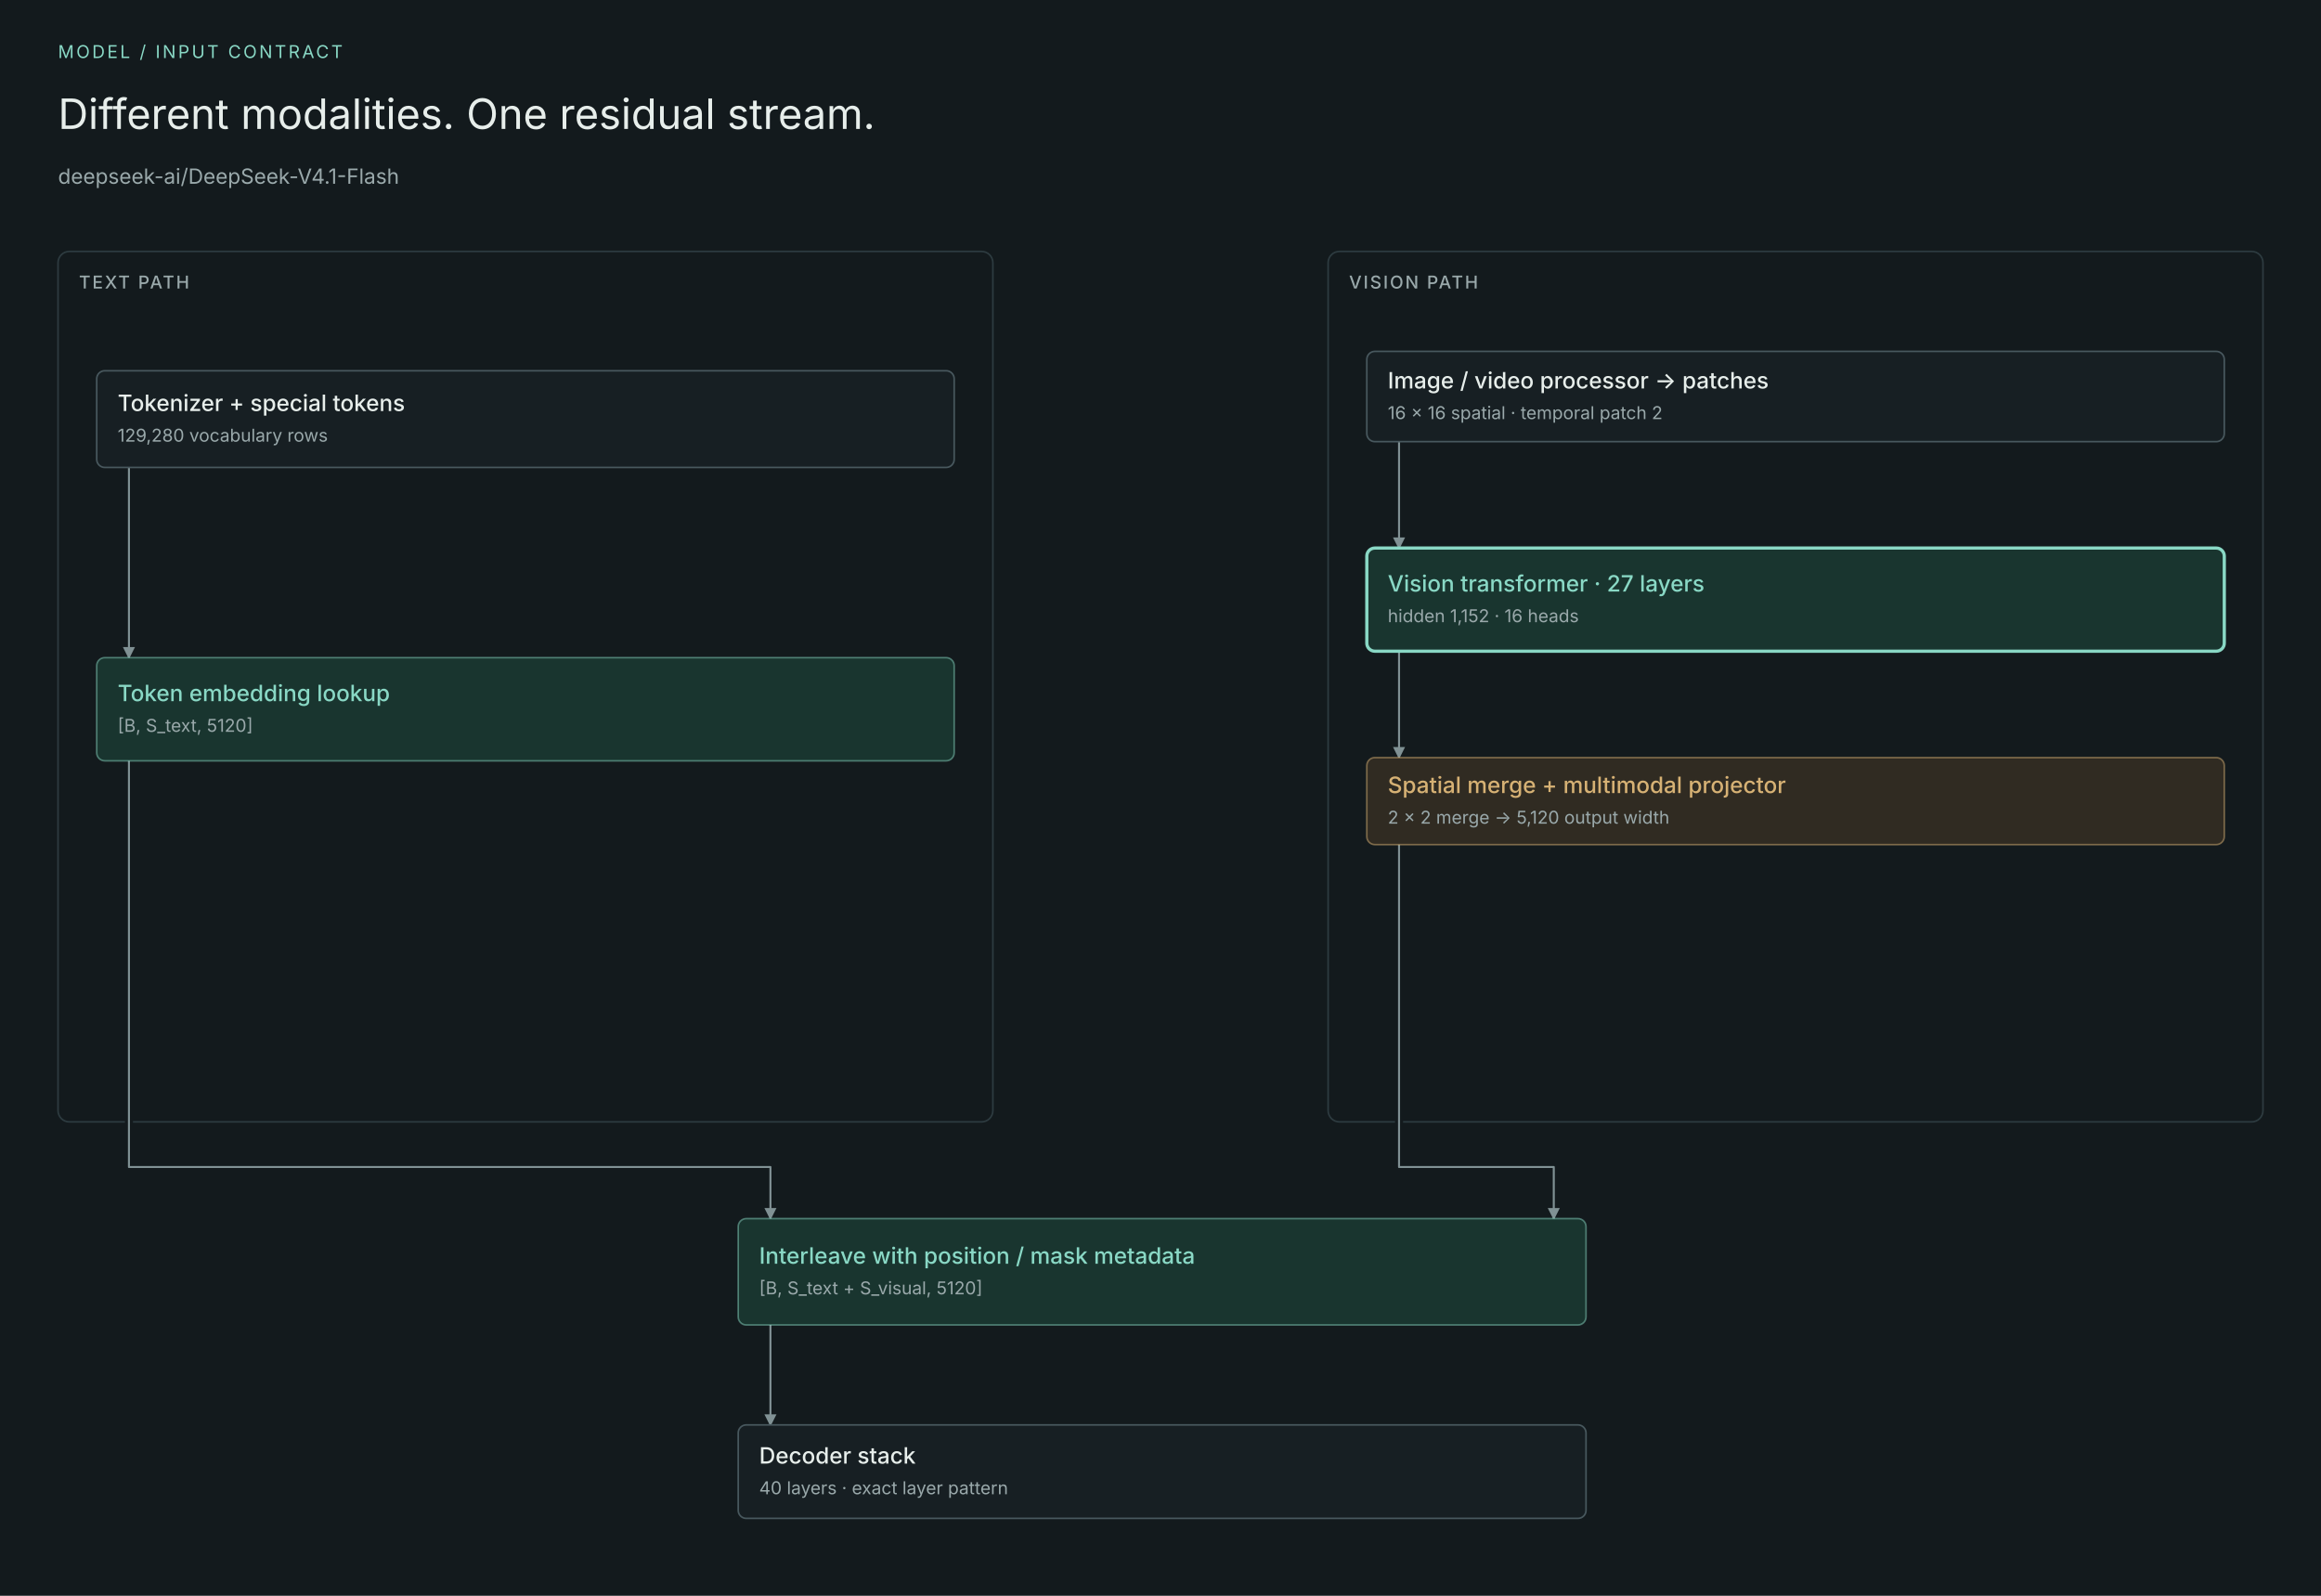
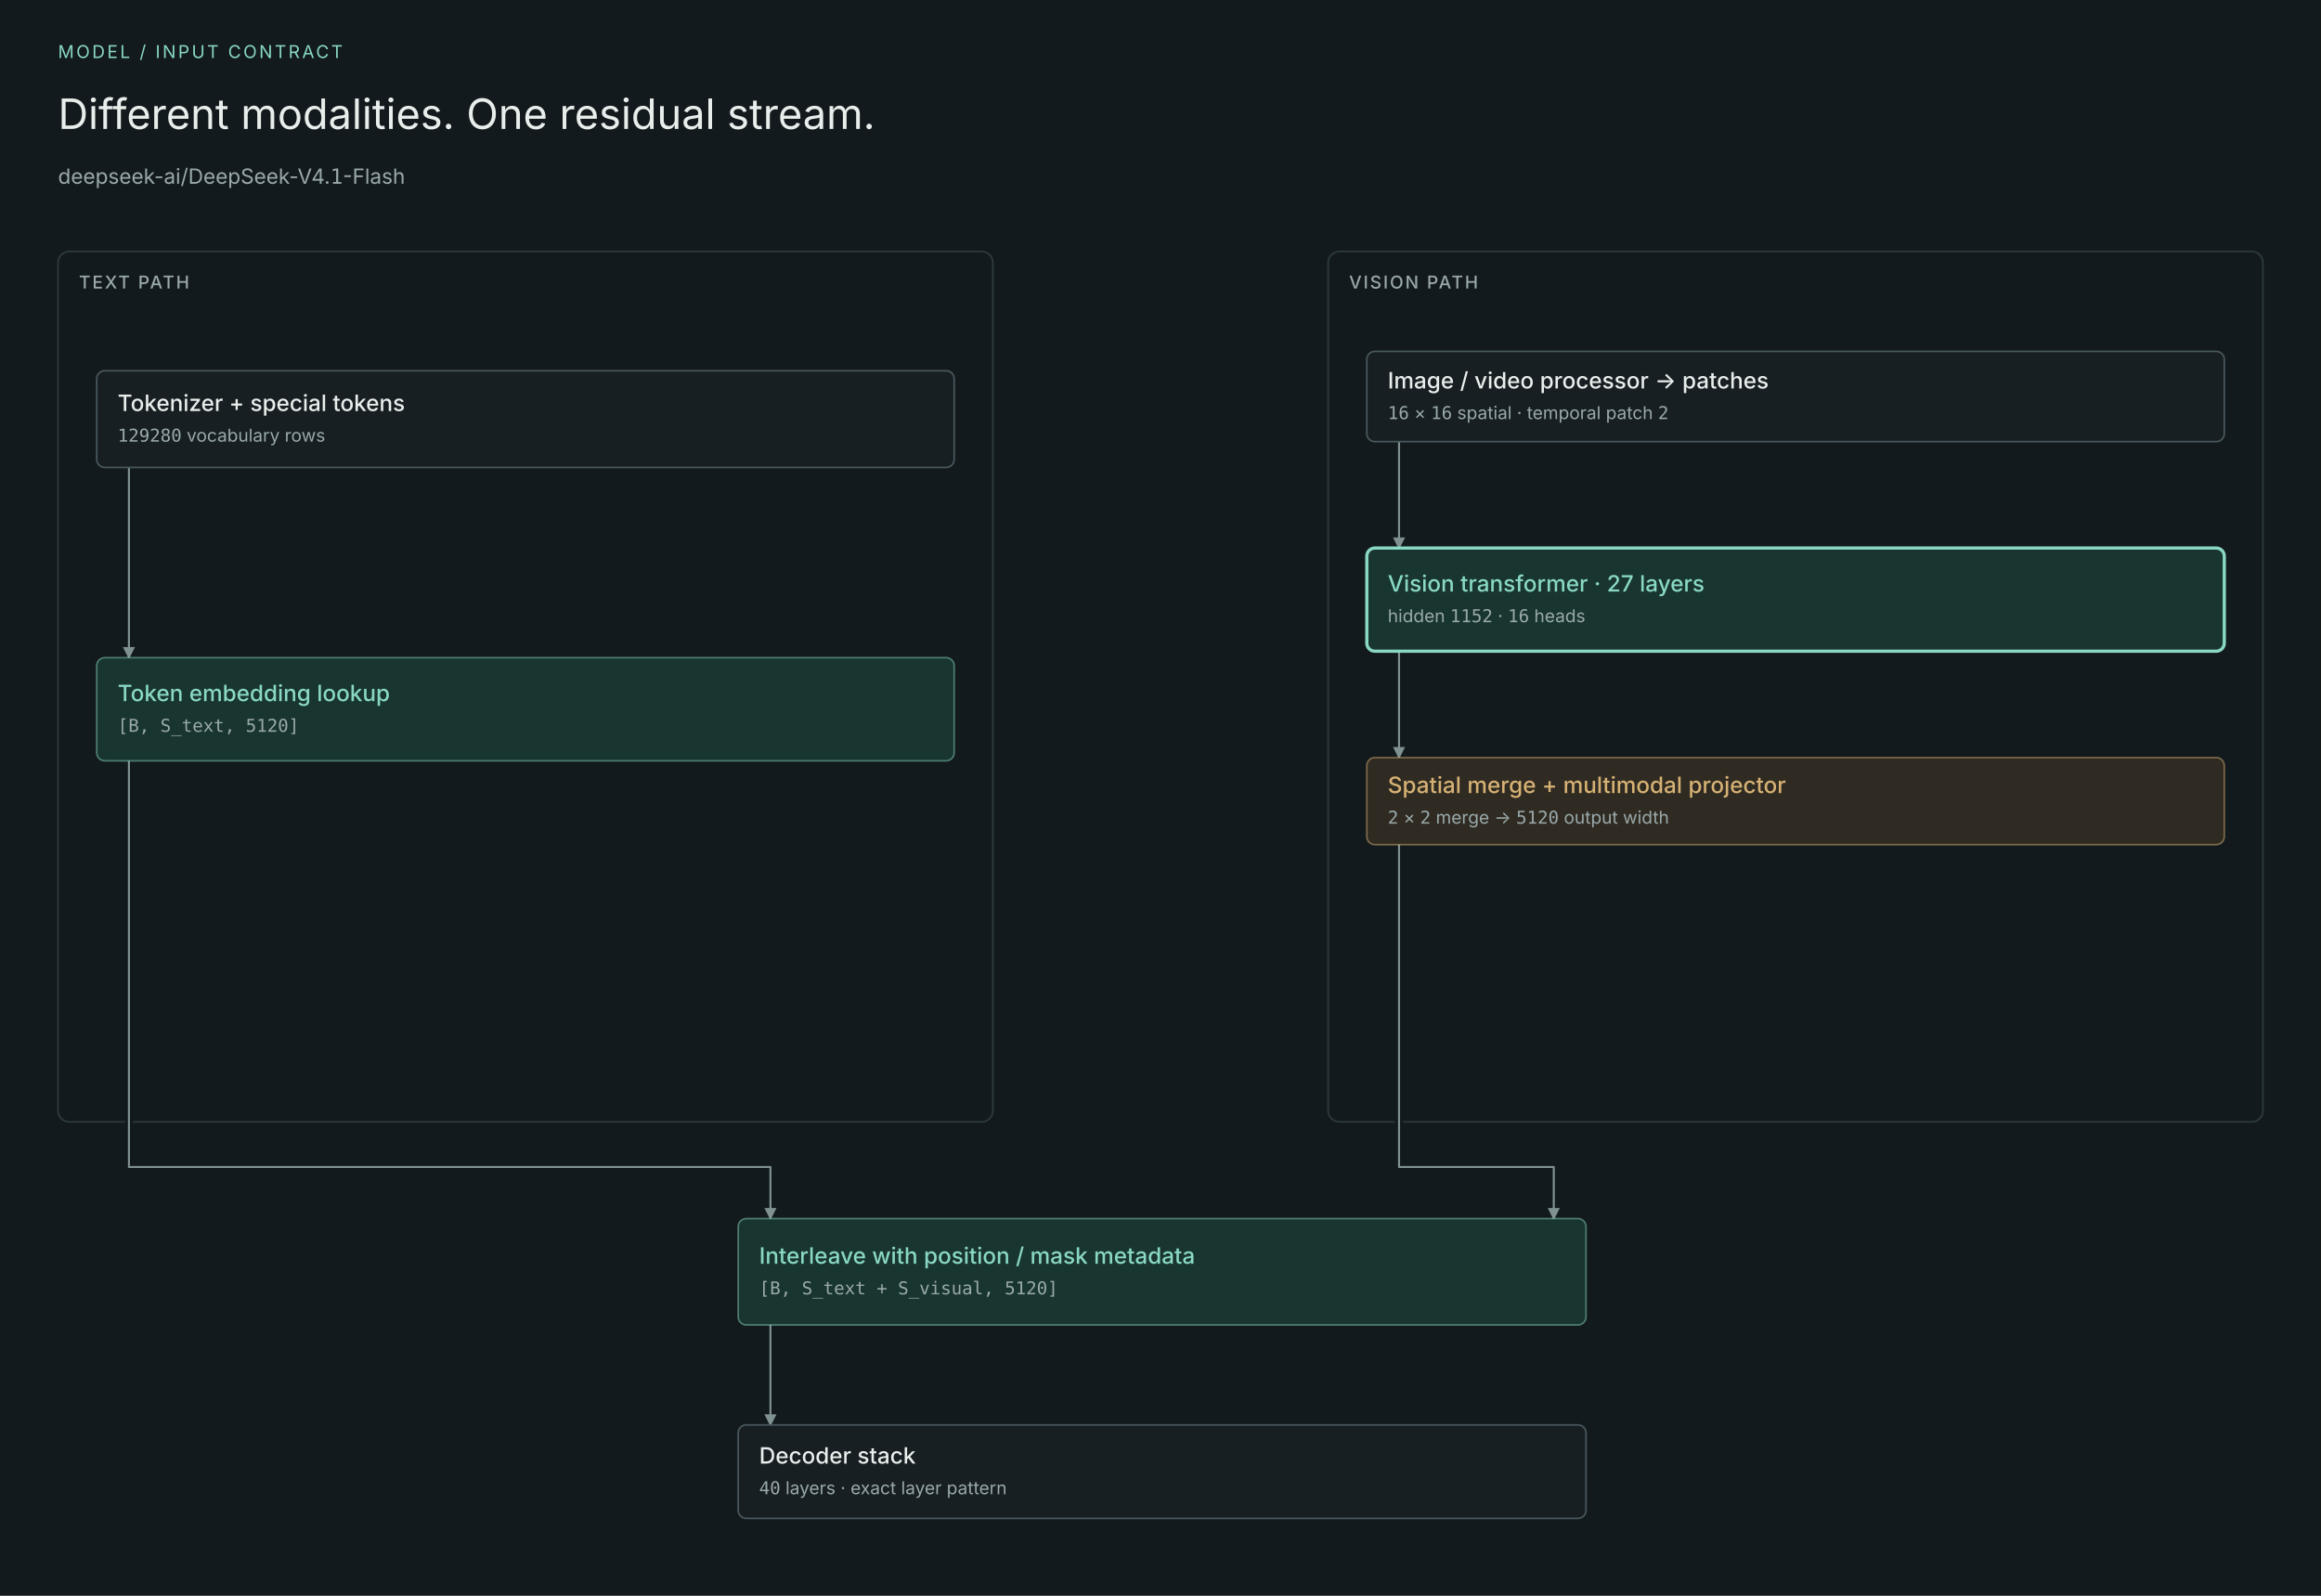
<svg xmlns="http://www.w3.org/2000/svg" class="schematic" id="schematic" viewBox="0 0 1440 990" role="group" aria-label="DeepSeek V4.1 Flash Architecture schematic" style="fill:rgb(0, 0, 0);fill-opacity:1;stroke:none;stroke-width:1px;stroke-opacity:1;stroke-dasharray:none;stroke-linecap:butt;stroke-linejoin:miter;font-family:Inter, -apple-system, &quot;system-ui&quot;, &quot;Segoe UI&quot;, Arial, sans-serif;font-size:14px;font-weight:400;letter-spacing:normal;text-anchor:start;opacity:1" width="1440" height="990">
  <defs style="fill:rgb(0, 0, 0);fill-opacity:1;stroke:none;stroke-width:1px;stroke-opacity:1;stroke-dasharray:none;stroke-linecap:butt;stroke-linejoin:miter;font-family:Inter, -apple-system, &quot;system-ui&quot;, &quot;Segoe UI&quot;, Arial, sans-serif;font-size:14px;font-weight:400;letter-spacing:normal;text-anchor:start;opacity:1">
    <marker id="arrow-flow" viewBox="0 0 8 8" refX="7" refY="4" markerWidth="6" markerHeight="6" orient="auto-start-reverse" style="fill:rgb(0, 0, 0);fill-opacity:1;stroke:none;stroke-width:1px;stroke-opacity:1;stroke-dasharray:none;stroke-linecap:butt;stroke-linejoin:miter;font-family:Inter, -apple-system, &quot;system-ui&quot;, &quot;Segoe UI&quot;, Arial, sans-serif;font-size:14px;font-weight:400;letter-spacing:normal;text-anchor:start;opacity:1">
      <path d="M 0 0 L 8 4 L 0 8 Z" style="fill:rgb(128, 145, 148);fill-opacity:1;stroke:none;stroke-width:1px;stroke-opacity:1;stroke-dasharray:none;stroke-linecap:butt;stroke-linejoin:miter;font-family:Inter, -apple-system, &quot;system-ui&quot;, &quot;Segoe UI&quot;, Arial, sans-serif;font-size:14px;font-weight:400;letter-spacing:normal;text-anchor:start;opacity:1" />
    </marker>
    <marker id="arrow-state" viewBox="0 0 8 8" refX="7" refY="4" markerWidth="6" markerHeight="6" orient="auto-start-reverse" style="fill:rgb(0, 0, 0);fill-opacity:1;stroke:none;stroke-width:1px;stroke-opacity:1;stroke-dasharray:none;stroke-linecap:butt;stroke-linejoin:miter;font-family:Inter, -apple-system, &quot;system-ui&quot;, &quot;Segoe UI&quot;, Arial, sans-serif;font-size:14px;font-weight:400;letter-spacing:normal;text-anchor:start;opacity:1">
      <path d="M 0 0 L 8 4 L 0 8 Z" style="fill:rgb(214, 177, 116);fill-opacity:1;stroke:none;stroke-width:1px;stroke-opacity:1;stroke-dasharray:none;stroke-linecap:butt;stroke-linejoin:miter;font-family:Inter, -apple-system, &quot;system-ui&quot;, &quot;Segoe UI&quot;, Arial, sans-serif;font-size:14px;font-weight:400;letter-spacing:normal;text-anchor:start;opacity:1" />
    </marker>
    <marker id="arrow-residual" viewBox="0 0 8 8" refX="7" refY="4" markerWidth="6" markerHeight="6" orient="auto-start-reverse" style="fill:rgb(0, 0, 0);fill-opacity:1;stroke:none;stroke-width:1px;stroke-opacity:1;stroke-dasharray:none;stroke-linecap:butt;stroke-linejoin:miter;font-family:Inter, -apple-system, &quot;system-ui&quot;, &quot;Segoe UI&quot;, Arial, sans-serif;font-size:14px;font-weight:400;letter-spacing:normal;text-anchor:start;opacity:1">
      <path d="M 0 0 L 8 4 L 0 8 Z" style="fill:rgb(128, 145, 148);fill-opacity:1;stroke:none;stroke-width:1px;stroke-opacity:1;stroke-dasharray:none;stroke-linecap:butt;stroke-linejoin:miter;font-family:Inter, -apple-system, &quot;system-ui&quot;, &quot;Segoe UI&quot;, Arial, sans-serif;font-size:14px;font-weight:400;letter-spacing:normal;text-anchor:start;opacity:1" />
    </marker>
    <marker id="arrow-comm" viewBox="0 0 8 8" refX="7" refY="4" markerWidth="6" markerHeight="6" orient="auto-start-reverse" style="fill:rgb(0, 0, 0);fill-opacity:1;stroke:none;stroke-width:1px;stroke-opacity:1;stroke-dasharray:none;stroke-linecap:butt;stroke-linejoin:miter;font-family:Inter, -apple-system, &quot;system-ui&quot;, &quot;Segoe UI&quot;, Arial, sans-serif;font-size:14px;font-weight:400;letter-spacing:normal;text-anchor:start;opacity:1">
      <path d="M 0 0 L 8 4 L 0 8 Z" style="fill:rgb(183, 167, 228);fill-opacity:1;stroke:none;stroke-width:1px;stroke-opacity:1;stroke-dasharray:none;stroke-linecap:butt;stroke-linejoin:miter;font-family:Inter, -apple-system, &quot;system-ui&quot;, &quot;Segoe UI&quot;, Arial, sans-serif;font-size:14px;font-weight:400;letter-spacing:normal;text-anchor:start;opacity:1" />
    </marker>
    <marker id="arrow-control" viewBox="0 0 8 8" refX="7" refY="4" markerWidth="6" markerHeight="6" orient="auto-start-reverse" style="fill:rgb(0, 0, 0);fill-opacity:1;stroke:none;stroke-width:1px;stroke-opacity:1;stroke-dasharray:none;stroke-linecap:butt;stroke-linejoin:miter;font-family:Inter, -apple-system, &quot;system-ui&quot;, &quot;Segoe UI&quot;, Arial, sans-serif;font-size:14px;font-weight:400;letter-spacing:normal;text-anchor:start;opacity:1">
      <path d="M 0 0 L 8 4 L 0 8 Z" style="fill:rgb(128, 145, 148);fill-opacity:1;stroke:none;stroke-width:1px;stroke-opacity:1;stroke-dasharray:none;stroke-linecap:butt;stroke-linejoin:miter;font-family:Inter, -apple-system, &quot;system-ui&quot;, &quot;Segoe UI&quot;, Arial, sans-serif;font-size:14px;font-weight:400;letter-spacing:normal;text-anchor:start;opacity:1" />
    </marker>
    <marker id="arrow-delay" viewBox="0 0 8 8" refX="7" refY="4" markerWidth="6" markerHeight="6" orient="auto-start-reverse" style="fill:rgb(0, 0, 0);fill-opacity:1;stroke:none;stroke-width:1px;stroke-opacity:1;stroke-dasharray:none;stroke-linecap:butt;stroke-linejoin:miter;font-family:Inter, -apple-system, &quot;system-ui&quot;, &quot;Segoe UI&quot;, Arial, sans-serif;font-size:14px;font-weight:400;letter-spacing:normal;text-anchor:start;opacity:1">
      <path d="M 0 0 L 8 4 L 0 8 Z" style="fill:rgb(214, 177, 116);fill-opacity:1;stroke:none;stroke-width:1px;stroke-opacity:1;stroke-dasharray:none;stroke-linecap:butt;stroke-linejoin:miter;font-family:Inter, -apple-system, &quot;system-ui&quot;, &quot;Segoe UI&quot;, Arial, sans-serif;font-size:14px;font-weight:400;letter-spacing:normal;text-anchor:start;opacity:1" />
    </marker>
    <marker id="arrow-host" viewBox="0 0 8 8" refX="7" refY="4" markerWidth="6" markerHeight="6" orient="auto-start-reverse" style="fill:rgb(0, 0, 0);fill-opacity:1;stroke:none;stroke-width:1px;stroke-opacity:1;stroke-dasharray:none;stroke-linecap:butt;stroke-linejoin:miter;font-family:Inter, -apple-system, &quot;system-ui&quot;, &quot;Segoe UI&quot;, Arial, sans-serif;font-size:14px;font-weight:400;letter-spacing:normal;text-anchor:start;opacity:1">
      <path d="M 0 0 L 8 4 L 0 8 Z" style="fill:rgb(128, 145, 148);fill-opacity:1;stroke:none;stroke-width:1px;stroke-opacity:1;stroke-dasharray:none;stroke-linecap:butt;stroke-linejoin:miter;font-family:Inter, -apple-system, &quot;system-ui&quot;, &quot;Segoe UI&quot;, Arial, sans-serif;font-size:14px;font-weight:400;letter-spacing:normal;text-anchor:start;opacity:1" />
    </marker>
    <marker id="arrow-nvlink" viewBox="0 0 8 8" refX="7" refY="4" markerWidth="6" markerHeight="6" orient="auto-start-reverse" style="fill:rgb(0, 0, 0);fill-opacity:1;stroke:none;stroke-width:1px;stroke-opacity:1;stroke-dasharray:none;stroke-linecap:butt;stroke-linejoin:miter;font-family:Inter, -apple-system, &quot;system-ui&quot;, &quot;Segoe UI&quot;, Arial, sans-serif;font-size:14px;font-weight:400;letter-spacing:normal;text-anchor:start;opacity:1">
      <path d="M 0 0 L 8 4 L 0 8 Z" style="fill:rgb(128, 145, 148);fill-opacity:1;stroke:none;stroke-width:1px;stroke-opacity:1;stroke-dasharray:none;stroke-linecap:butt;stroke-linejoin:miter;font-family:Inter, -apple-system, &quot;system-ui&quot;, &quot;Segoe UI&quot;, Arial, sans-serif;font-size:14px;font-weight:400;letter-spacing:normal;text-anchor:start;opacity:1" />
    </marker>
    <marker id="arrow-inactive" viewBox="0 0 8 8" refX="7" refY="4" markerWidth="6" markerHeight="6" orient="auto-start-reverse" style="fill:rgb(0, 0, 0);fill-opacity:1;stroke:none;stroke-width:1px;stroke-opacity:1;stroke-dasharray:none;stroke-linecap:butt;stroke-linejoin:miter;font-family:Inter, -apple-system, &quot;system-ui&quot;, &quot;Segoe UI&quot;, Arial, sans-serif;font-size:14px;font-weight:400;letter-spacing:normal;text-anchor:start;opacity:1">
      <path d="M 0 0 L 8 4 L 0 8 Z" style="fill:rgb(128, 145, 148);fill-opacity:1;stroke:none;stroke-width:1px;stroke-opacity:1;stroke-dasharray:none;stroke-linecap:butt;stroke-linejoin:miter;font-family:Inter, -apple-system, &quot;system-ui&quot;, &quot;Segoe UI&quot;, Arial, sans-serif;font-size:14px;font-weight:400;letter-spacing:normal;text-anchor:start;opacity:1" />
    </marker>
  </defs>
  <rect class="canvas-bg" width="1440" height="990" style="fill:rgb(19, 26, 29);fill-opacity:1;stroke:none;stroke-width:1px;stroke-opacity:1;stroke-dasharray:none;stroke-linecap:butt;stroke-linejoin:miter;font-family:Inter, -apple-system, &quot;system-ui&quot;, &quot;Segoe UI&quot;, Arial, sans-serif;font-size:14px;font-weight:400;letter-spacing:normal;text-anchor:start;opacity:1" />
  <g class="diagram-group" data-group="text-input-region" style="fill:rgb(0, 0, 0);fill-opacity:1;stroke:none;stroke-width:1px;stroke-opacity:1;stroke-dasharray:none;stroke-linecap:butt;stroke-linejoin:miter;font-family:Inter, -apple-system, &quot;system-ui&quot;, &quot;Segoe UI&quot;, Arial, sans-serif;font-size:14px;font-weight:400;letter-spacing:normal;text-anchor:start;opacity:1">
    <rect class="group-box" x="36" y="156" width="580" height="540" rx="7" style="fill:none;fill-opacity:1;stroke:rgb(45, 59, 64);stroke-width:1px;stroke-opacity:1;stroke-dasharray:none;stroke-linecap:butt;stroke-linejoin:miter;font-family:Inter, -apple-system, &quot;system-ui&quot;, &quot;Segoe UI&quot;, Arial, sans-serif;font-size:14px;font-weight:400;letter-spacing:normal;text-anchor:start;opacity:1" />
    <text class="group-title" x="49" y="179" style="fill:rgb(154, 169, 171);fill-opacity:1;stroke:none;stroke-width:1px;stroke-opacity:1;stroke-dasharray:none;stroke-linecap:butt;stroke-linejoin:miter;font-family:Inter, -apple-system, &quot;system-ui&quot;, &quot;Segoe UI&quot;, Arial, sans-serif;font-size:11px;font-weight:500;letter-spacing:1.1px;text-anchor:start;opacity:1">TEXT PATH</text>
  </g>
  <g class="diagram-group" data-group="vision-input-region" style="fill:rgb(0, 0, 0);fill-opacity:1;stroke:none;stroke-width:1px;stroke-opacity:1;stroke-dasharray:none;stroke-linecap:butt;stroke-linejoin:miter;font-family:Inter, -apple-system, &quot;system-ui&quot;, &quot;Segoe UI&quot;, Arial, sans-serif;font-size:14px;font-weight:400;letter-spacing:normal;text-anchor:start;opacity:1">
    <rect class="group-box" x="824" y="156" width="580" height="540" rx="7" style="fill:none;fill-opacity:1;stroke:rgb(45, 59, 64);stroke-width:1px;stroke-opacity:1;stroke-dasharray:none;stroke-linecap:butt;stroke-linejoin:miter;font-family:Inter, -apple-system, &quot;system-ui&quot;, &quot;Segoe UI&quot;, Arial, sans-serif;font-size:14px;font-weight:400;letter-spacing:normal;text-anchor:start;opacity:1" />
    <text class="group-title" x="837" y="179" style="fill:rgb(154, 169, 171);fill-opacity:1;stroke:none;stroke-width:1px;stroke-opacity:1;stroke-dasharray:none;stroke-linecap:butt;stroke-linejoin:miter;font-family:Inter, -apple-system, &quot;system-ui&quot;, &quot;Segoe UI&quot;, Arial, sans-serif;font-size:11px;font-weight:500;letter-spacing:1.1px;text-anchor:start;opacity:1">VISION PATH</text>
  </g>
  <g class="edge  " data-edge="wire-0" style="fill:rgb(0, 0, 0);fill-opacity:1;stroke:none;stroke-width:1px;stroke-opacity:1;stroke-dasharray:none;stroke-linecap:butt;stroke-linejoin:miter;font-family:Inter, -apple-system, &quot;system-ui&quot;, &quot;Segoe UI&quot;, Arial, sans-serif;font-size:14px;font-weight:400;letter-spacing:normal;text-anchor:start;opacity:1">
    <path class="wire-halo" d="M80 290 L80 408" style="fill:none;fill-opacity:1;stroke:rgb(19, 26, 29);stroke-width:5px;stroke-opacity:1;stroke-dasharray:none;stroke-linecap:butt;stroke-linejoin:round;font-family:Inter, -apple-system, &quot;system-ui&quot;, &quot;Segoe UI&quot;, Arial, sans-serif;font-size:14px;font-weight:400;letter-spacing:normal;text-anchor:start;opacity:1" />
    <path class="wire flow" d="M80 290 L80 408" marker-end="url(#arrow-flow)" style="fill:none;fill-opacity:1;stroke:rgb(128, 145, 148);stroke-width:1.25px;stroke-opacity:1;stroke-dasharray:none;stroke-linecap:round;stroke-linejoin:round;font-family:Inter, -apple-system, &quot;system-ui&quot;, &quot;Segoe UI&quot;, Arial, sans-serif;font-size:14px;font-weight:400;letter-spacing:normal;text-anchor:start;opacity:1" />
  </g>
  <g class="edge  " data-edge="wire-1" style="fill:rgb(0, 0, 0);fill-opacity:1;stroke:none;stroke-width:1px;stroke-opacity:1;stroke-dasharray:none;stroke-linecap:butt;stroke-linejoin:miter;font-family:Inter, -apple-system, &quot;system-ui&quot;, &quot;Segoe UI&quot;, Arial, sans-serif;font-size:14px;font-weight:400;letter-spacing:normal;text-anchor:start;opacity:1">
    <path class="wire-halo" d="M868 274 L868 340" style="fill:none;fill-opacity:1;stroke:rgb(19, 26, 29);stroke-width:5px;stroke-opacity:1;stroke-dasharray:none;stroke-linecap:butt;stroke-linejoin:round;font-family:Inter, -apple-system, &quot;system-ui&quot;, &quot;Segoe UI&quot;, Arial, sans-serif;font-size:14px;font-weight:400;letter-spacing:normal;text-anchor:start;opacity:1" />
    <path class="wire flow" d="M868 274 L868 340" marker-end="url(#arrow-flow)" style="fill:none;fill-opacity:1;stroke:rgb(128, 145, 148);stroke-width:1.25px;stroke-opacity:1;stroke-dasharray:none;stroke-linecap:round;stroke-linejoin:round;font-family:Inter, -apple-system, &quot;system-ui&quot;, &quot;Segoe UI&quot;, Arial, sans-serif;font-size:14px;font-weight:400;letter-spacing:normal;text-anchor:start;opacity:1" />
  </g>
  <g class="edge  " data-edge="wire-2" style="fill:rgb(0, 0, 0);fill-opacity:1;stroke:none;stroke-width:1px;stroke-opacity:1;stroke-dasharray:none;stroke-linecap:butt;stroke-linejoin:miter;font-family:Inter, -apple-system, &quot;system-ui&quot;, &quot;Segoe UI&quot;, Arial, sans-serif;font-size:14px;font-weight:400;letter-spacing:normal;text-anchor:start;opacity:1">
    <path class="wire-halo" d="M868 404 L868 470" style="fill:none;fill-opacity:1;stroke:rgb(19, 26, 29);stroke-width:5px;stroke-opacity:1;stroke-dasharray:none;stroke-linecap:butt;stroke-linejoin:round;font-family:Inter, -apple-system, &quot;system-ui&quot;, &quot;Segoe UI&quot;, Arial, sans-serif;font-size:14px;font-weight:400;letter-spacing:normal;text-anchor:start;opacity:1" />
    <path class="wire flow" d="M868 404 L868 470" marker-end="url(#arrow-flow)" style="fill:none;fill-opacity:1;stroke:rgb(128, 145, 148);stroke-width:1.25px;stroke-opacity:1;stroke-dasharray:none;stroke-linecap:round;stroke-linejoin:round;font-family:Inter, -apple-system, &quot;system-ui&quot;, &quot;Segoe UI&quot;, Arial, sans-serif;font-size:14px;font-weight:400;letter-spacing:normal;text-anchor:start;opacity:1" />
  </g>
  <g class="edge  " data-edge="wire-3" style="fill:rgb(0, 0, 0);fill-opacity:1;stroke:none;stroke-width:1px;stroke-opacity:1;stroke-dasharray:none;stroke-linecap:butt;stroke-linejoin:miter;font-family:Inter, -apple-system, &quot;system-ui&quot;, &quot;Segoe UI&quot;, Arial, sans-serif;font-size:14px;font-weight:400;letter-spacing:normal;text-anchor:start;opacity:1">
    <path class="wire-halo" d="M80 472 L80 724 L478 724 L478 756" style="fill:none;fill-opacity:1;stroke:rgb(19, 26, 29);stroke-width:5px;stroke-opacity:1;stroke-dasharray:none;stroke-linecap:butt;stroke-linejoin:round;font-family:Inter, -apple-system, &quot;system-ui&quot;, &quot;Segoe UI&quot;, Arial, sans-serif;font-size:14px;font-weight:400;letter-spacing:normal;text-anchor:start;opacity:1" />
    <path class="wire flow" d="M80 472 L80 724 L478 724 L478 756" marker-end="url(#arrow-flow)" style="fill:none;fill-opacity:1;stroke:rgb(128, 145, 148);stroke-width:1.25px;stroke-opacity:1;stroke-dasharray:none;stroke-linecap:round;stroke-linejoin:round;font-family:Inter, -apple-system, &quot;system-ui&quot;, &quot;Segoe UI&quot;, Arial, sans-serif;font-size:14px;font-weight:400;letter-spacing:normal;text-anchor:start;opacity:1" />
  </g>
  <g class="edge  " data-edge="wire-4" style="fill:rgb(0, 0, 0);fill-opacity:1;stroke:none;stroke-width:1px;stroke-opacity:1;stroke-dasharray:none;stroke-linecap:butt;stroke-linejoin:miter;font-family:Inter, -apple-system, &quot;system-ui&quot;, &quot;Segoe UI&quot;, Arial, sans-serif;font-size:14px;font-weight:400;letter-spacing:normal;text-anchor:start;opacity:1">
    <path class="wire-halo" d="M868 524 L868 724 L964 724 L964 756" style="fill:none;fill-opacity:1;stroke:rgb(19, 26, 29);stroke-width:5px;stroke-opacity:1;stroke-dasharray:none;stroke-linecap:butt;stroke-linejoin:round;font-family:Inter, -apple-system, &quot;system-ui&quot;, &quot;Segoe UI&quot;, Arial, sans-serif;font-size:14px;font-weight:400;letter-spacing:normal;text-anchor:start;opacity:1" />
    <path class="wire flow" d="M868 524 L868 724 L964 724 L964 756" marker-end="url(#arrow-flow)" style="fill:none;fill-opacity:1;stroke:rgb(128, 145, 148);stroke-width:1.25px;stroke-opacity:1;stroke-dasharray:none;stroke-linecap:round;stroke-linejoin:round;font-family:Inter, -apple-system, &quot;system-ui&quot;, &quot;Segoe UI&quot;, Arial, sans-serif;font-size:14px;font-weight:400;letter-spacing:normal;text-anchor:start;opacity:1" />
  </g>
  <g class="edge  " data-edge="wire-5" style="fill:rgb(0, 0, 0);fill-opacity:1;stroke:none;stroke-width:1px;stroke-opacity:1;stroke-dasharray:none;stroke-linecap:butt;stroke-linejoin:miter;font-family:Inter, -apple-system, &quot;system-ui&quot;, &quot;Segoe UI&quot;, Arial, sans-serif;font-size:14px;font-weight:400;letter-spacing:normal;text-anchor:start;opacity:1">
    <path class="wire-halo" d="M478 822 L478 884" style="fill:none;fill-opacity:1;stroke:rgb(19, 26, 29);stroke-width:5px;stroke-opacity:1;stroke-dasharray:none;stroke-linecap:butt;stroke-linejoin:round;font-family:Inter, -apple-system, &quot;system-ui&quot;, &quot;Segoe UI&quot;, Arial, sans-serif;font-size:14px;font-weight:400;letter-spacing:normal;text-anchor:start;opacity:1" />
    <path class="wire flow" d="M478 822 L478 884" marker-end="url(#arrow-flow)" style="fill:none;fill-opacity:1;stroke:rgb(128, 145, 148);stroke-width:1.25px;stroke-opacity:1;stroke-dasharray:none;stroke-linecap:round;stroke-linejoin:round;font-family:Inter, -apple-system, &quot;system-ui&quot;, &quot;Segoe UI&quot;, Arial, sans-serif;font-size:14px;font-weight:400;letter-spacing:normal;text-anchor:start;opacity:1" />
  </g>
-   <g class="node op neutral    " data-node="tokenizer" role="button" aria-label="Tokenizer + special tokens — 129,280 vocabulary rows" style="fill:rgb(0, 0, 0);fill-opacity:1;stroke:none;stroke-width:1px;stroke-opacity:1;stroke-dasharray:none;stroke-linecap:butt;stroke-linejoin:miter;font-family:Inter, -apple-system, &quot;system-ui&quot;, &quot;Segoe UI&quot;, Arial, sans-serif;font-size:14px;font-weight:400;letter-spacing:normal;text-anchor:start;opacity:1">
+   <g class="node op neutral    " data-node="tokenizer" role="button" aria-label="Tokenizer + special tokens — 129280 vocabulary rows" style="fill:rgb(0, 0, 0);fill-opacity:1;stroke:none;stroke-width:1px;stroke-opacity:1;stroke-dasharray:none;stroke-linecap:butt;stroke-linejoin:miter;font-family:Inter, -apple-system, &quot;system-ui&quot;, &quot;Segoe UI&quot;, Arial, sans-serif;font-size:14px;font-weight:400;letter-spacing:normal;text-anchor:start;opacity:1">
    <rect class="node-box" x="60" y="230" width="532" height="60" rx="5" style="fill:rgb(23, 31, 35);fill-opacity:1;stroke:rgb(72, 88, 94);stroke-width:1px;stroke-opacity:1;stroke-dasharray:none;stroke-linecap:butt;stroke-linejoin:miter;font-family:Inter, -apple-system, &quot;system-ui&quot;, &quot;Segoe UI&quot;, Arial, sans-serif;font-size:14px;font-weight:400;letter-spacing:normal;text-anchor:start;opacity:1" />
    <text class="node-title" x="73" y="255" style="fill:rgb(231, 238, 235);fill-opacity:1;stroke:none;stroke-width:1px;stroke-opacity:1;stroke-dasharray:none;stroke-linecap:butt;stroke-linejoin:miter;font-family:Inter, -apple-system, &quot;system-ui&quot;, &quot;Segoe UI&quot;, Arial, sans-serif;font-size:14px;font-weight:550;letter-spacing:normal;text-anchor:start;opacity:1">Tokenizer + special tokens</text>
-     <text class="node-sub" x="73" y="274" style="fill:rgb(154, 169, 171);fill-opacity:1;stroke:none;stroke-width:1px;stroke-opacity:1;stroke-dasharray:none;stroke-linecap:butt;stroke-linejoin:miter;font-family:Inter, -apple-system, &quot;system-ui&quot;, &quot;Segoe UI&quot;, Arial, sans-serif;font-size:11px;font-weight:400;letter-spacing:normal;text-anchor:start;opacity:1">129,280 vocabulary rows</text>
+     <text class="node-sub" x="73" y="274" style="fill:rgb(154, 169, 171);fill-opacity:1;stroke:none;stroke-width:1px;stroke-opacity:1;stroke-dasharray:none;stroke-linecap:butt;stroke-linejoin:miter;font-family:Inter, -apple-system, &quot;system-ui&quot;, &quot;Segoe UI&quot;, Arial, sans-serif;font-size:11px;font-weight:400;letter-spacing:normal;text-anchor:start;opacity:1">
+       <tspan class="numeric-token" style="fill:rgb(154, 169, 171);fill-opacity:1;stroke:none;stroke-width:1px;stroke-opacity:1;stroke-dasharray:none;stroke-linecap:butt;stroke-linejoin:miter;font-family:ui-monospace, SFMono-Regular, Consolas, monospace;font-size:11px;font-weight:400;letter-spacing:normal;text-anchor:start;opacity:1">129280</tspan> vocabulary rows</text>
  </g>
  <g class="node op compute    " data-node="text-embeddings" role="button" aria-label="Token embedding lookup — [B, S_text, 5120]" style="fill:rgb(0, 0, 0);fill-opacity:1;stroke:none;stroke-width:1px;stroke-opacity:1;stroke-dasharray:none;stroke-linecap:butt;stroke-linejoin:miter;font-family:Inter, -apple-system, &quot;system-ui&quot;, &quot;Segoe UI&quot;, Arial, sans-serif;font-size:14px;font-weight:400;letter-spacing:normal;text-anchor:start;opacity:1">
    <rect class="node-box" x="60" y="408" width="532" height="64" rx="5" style="fill:rgb(25, 53, 47);fill-opacity:1;stroke:rgb(137, 216, 197);stroke-width:1px;stroke-opacity:0.48;stroke-dasharray:none;stroke-linecap:butt;stroke-linejoin:miter;font-family:Inter, -apple-system, &quot;system-ui&quot;, &quot;Segoe UI&quot;, Arial, sans-serif;font-size:14px;font-weight:400;letter-spacing:normal;text-anchor:start;opacity:1" />
    <text class="node-title" x="73" y="435" style="fill:rgb(137, 216, 197);fill-opacity:1;stroke:none;stroke-width:1px;stroke-opacity:1;stroke-dasharray:none;stroke-linecap:butt;stroke-linejoin:miter;font-family:Inter, -apple-system, &quot;system-ui&quot;, &quot;Segoe UI&quot;, Arial, sans-serif;font-size:14px;font-weight:550;letter-spacing:normal;text-anchor:start;opacity:1">Token embedding lookup</text>
-     <text class="node-sub" x="73" y="454" style="fill:rgb(154, 169, 171);fill-opacity:1;stroke:none;stroke-width:1px;stroke-opacity:1;stroke-dasharray:none;stroke-linecap:butt;stroke-linejoin:miter;font-family:Inter, -apple-system, &quot;system-ui&quot;, &quot;Segoe UI&quot;, Arial, sans-serif;font-size:11px;font-weight:400;letter-spacing:normal;text-anchor:start;opacity:1">[B, S_text, 5120]</text>
+     <text class="node-sub" x="73" y="454" style="fill:rgb(154, 169, 171);fill-opacity:1;stroke:none;stroke-width:1px;stroke-opacity:1;stroke-dasharray:none;stroke-linecap:butt;stroke-linejoin:miter;font-family:Inter, -apple-system, &quot;system-ui&quot;, &quot;Segoe UI&quot;, Arial, sans-serif;font-size:11px;font-weight:400;letter-spacing:normal;text-anchor:start;opacity:1">
+       <tspan class="numeric-token" style="fill:rgb(154, 169, 171);fill-opacity:1;stroke:none;stroke-width:1px;stroke-opacity:1;stroke-dasharray:none;stroke-linecap:butt;stroke-linejoin:miter;font-family:ui-monospace, SFMono-Regular, Consolas, monospace;font-size:11px;font-weight:400;letter-spacing:normal;text-anchor:start;opacity:1">[B, S_text, 5120]</tspan>
+     </text>
  </g>
  <g class="node op neutral    " data-node="patches" role="button" aria-label="Image / video processor → patches — 16 × 16 spatial · temporal patch 2" style="fill:rgb(0, 0, 0);fill-opacity:1;stroke:none;stroke-width:1px;stroke-opacity:1;stroke-dasharray:none;stroke-linecap:butt;stroke-linejoin:miter;font-family:Inter, -apple-system, &quot;system-ui&quot;, &quot;Segoe UI&quot;, Arial, sans-serif;font-size:14px;font-weight:400;letter-spacing:normal;text-anchor:start;opacity:1">
    <rect class="node-box" x="848" y="218" width="532" height="56" rx="5" style="fill:rgb(23, 31, 35);fill-opacity:1;stroke:rgb(72, 88, 94);stroke-width:1px;stroke-opacity:1;stroke-dasharray:none;stroke-linecap:butt;stroke-linejoin:miter;font-family:Inter, -apple-system, &quot;system-ui&quot;, &quot;Segoe UI&quot;, Arial, sans-serif;font-size:14px;font-weight:400;letter-spacing:normal;text-anchor:start;opacity:1" />
    <text class="node-title" x="861" y="241" style="fill:rgb(231, 238, 235);fill-opacity:1;stroke:none;stroke-width:1px;stroke-opacity:1;stroke-dasharray:none;stroke-linecap:butt;stroke-linejoin:miter;font-family:Inter, -apple-system, &quot;system-ui&quot;, &quot;Segoe UI&quot;, Arial, sans-serif;font-size:14px;font-weight:550;letter-spacing:normal;text-anchor:start;opacity:1">Image / video processor → patches</text>
-     <text class="node-sub" x="861" y="260" style="fill:rgb(154, 169, 171);fill-opacity:1;stroke:none;stroke-width:1px;stroke-opacity:1;stroke-dasharray:none;stroke-linecap:butt;stroke-linejoin:miter;font-family:Inter, -apple-system, &quot;system-ui&quot;, &quot;Segoe UI&quot;, Arial, sans-serif;font-size:11px;font-weight:400;letter-spacing:normal;text-anchor:start;opacity:1">16 × 16 spatial · temporal patch 2</text>
+     <text class="node-sub" x="861" y="260" style="fill:rgb(154, 169, 171);fill-opacity:1;stroke:none;stroke-width:1px;stroke-opacity:1;stroke-dasharray:none;stroke-linecap:butt;stroke-linejoin:miter;font-family:Inter, -apple-system, &quot;system-ui&quot;, &quot;Segoe UI&quot;, Arial, sans-serif;font-size:11px;font-weight:400;letter-spacing:normal;text-anchor:start;opacity:1">
+       <tspan class="numeric-token" style="fill:rgb(154, 169, 171);fill-opacity:1;stroke:none;stroke-width:1px;stroke-opacity:1;stroke-dasharray:none;stroke-linecap:butt;stroke-linejoin:miter;font-family:ui-monospace, SFMono-Regular, Consolas, monospace;font-size:11px;font-weight:400;letter-spacing:normal;text-anchor:start;opacity:1">16</tspan> × <tspan class="numeric-token" style="fill:rgb(154, 169, 171);fill-opacity:1;stroke:none;stroke-width:1px;stroke-opacity:1;stroke-dasharray:none;stroke-linecap:butt;stroke-linejoin:miter;font-family:ui-monospace, SFMono-Regular, Consolas, monospace;font-size:11px;font-weight:400;letter-spacing:normal;text-anchor:start;opacity:1">16</tspan> spatial · temporal patch <tspan class="numeric-token" style="fill:rgb(154, 169, 171);fill-opacity:1;stroke:none;stroke-width:1px;stroke-opacity:1;stroke-dasharray:none;stroke-linecap:butt;stroke-linejoin:miter;font-family:ui-monospace, SFMono-Regular, Consolas, monospace;font-size:11px;font-weight:400;letter-spacing:normal;text-anchor:start;opacity:1">2</tspan>
+     </text>
  </g>
-   <g class="node op compute   selected " data-node="vision-tower" role="button" aria-label="Vision transformer · 27 layers — hidden 1,152 · 16 heads" style="fill:rgb(0, 0, 0);fill-opacity:1;stroke:none;stroke-width:1px;stroke-opacity:1;stroke-dasharray:none;stroke-linecap:butt;stroke-linejoin:miter;font-family:Inter, -apple-system, &quot;system-ui&quot;, &quot;Segoe UI&quot;, Arial, sans-serif;font-size:14px;font-weight:400;letter-spacing:normal;text-anchor:start;opacity:1">
+   <g class="node op compute   selected " data-node="vision-tower" role="button" aria-label="Vision transformer · 27 layers — hidden 1152 · 16 heads" style="fill:rgb(0, 0, 0);fill-opacity:1;stroke:none;stroke-width:1px;stroke-opacity:1;stroke-dasharray:none;stroke-linecap:butt;stroke-linejoin:miter;font-family:Inter, -apple-system, &quot;system-ui&quot;, &quot;Segoe UI&quot;, Arial, sans-serif;font-size:14px;font-weight:400;letter-spacing:normal;text-anchor:start;opacity:1">
    <rect class="node-box" x="848" y="340" width="532" height="64" rx="5" style="fill:rgb(25, 53, 47);fill-opacity:1;stroke:rgb(137, 216, 197);stroke-width:2px;stroke-opacity:1;stroke-dasharray:none;stroke-linecap:butt;stroke-linejoin:miter;font-family:Inter, -apple-system, &quot;system-ui&quot;, &quot;Segoe UI&quot;, Arial, sans-serif;font-size:14px;font-weight:400;letter-spacing:normal;text-anchor:start;opacity:1" />
    <text class="node-title" x="861" y="367" style="fill:rgb(137, 216, 197);fill-opacity:1;stroke:none;stroke-width:1px;stroke-opacity:1;stroke-dasharray:none;stroke-linecap:butt;stroke-linejoin:miter;font-family:Inter, -apple-system, &quot;system-ui&quot;, &quot;Segoe UI&quot;, Arial, sans-serif;font-size:14px;font-weight:550;letter-spacing:normal;text-anchor:start;opacity:1">Vision transformer · 27 layers</text>
-     <text class="node-sub" x="861" y="386" style="fill:rgb(154, 169, 171);fill-opacity:1;stroke:none;stroke-width:1px;stroke-opacity:1;stroke-dasharray:none;stroke-linecap:butt;stroke-linejoin:miter;font-family:Inter, -apple-system, &quot;system-ui&quot;, &quot;Segoe UI&quot;, Arial, sans-serif;font-size:11px;font-weight:400;letter-spacing:normal;text-anchor:start;opacity:1">hidden 1,152 · 16 heads</text>
+     <text class="node-sub" x="861" y="386" style="fill:rgb(154, 169, 171);fill-opacity:1;stroke:none;stroke-width:1px;stroke-opacity:1;stroke-dasharray:none;stroke-linecap:butt;stroke-linejoin:miter;font-family:Inter, -apple-system, &quot;system-ui&quot;, &quot;Segoe UI&quot;, Arial, sans-serif;font-size:11px;font-weight:400;letter-spacing:normal;text-anchor:start;opacity:1">hidden <tspan class="numeric-token" style="fill:rgb(154, 169, 171);fill-opacity:1;stroke:none;stroke-width:1px;stroke-opacity:1;stroke-dasharray:none;stroke-linecap:butt;stroke-linejoin:miter;font-family:ui-monospace, SFMono-Regular, Consolas, monospace;font-size:11px;font-weight:400;letter-spacing:normal;text-anchor:start;opacity:1">1152</tspan> · <tspan class="numeric-token" style="fill:rgb(154, 169, 171);fill-opacity:1;stroke:none;stroke-width:1px;stroke-opacity:1;stroke-dasharray:none;stroke-linecap:butt;stroke-linejoin:miter;font-family:ui-monospace, SFMono-Regular, Consolas, monospace;font-size:11px;font-weight:400;letter-spacing:normal;text-anchor:start;opacity:1">16</tspan> heads</text>
  </g>
-   <g class="node op state    " data-node="vision-merge" role="button" aria-label="Spatial merge + multimodal projector — 2 × 2 merge → 5,120 output width" style="fill:rgb(0, 0, 0);fill-opacity:1;stroke:none;stroke-width:1px;stroke-opacity:1;stroke-dasharray:none;stroke-linecap:butt;stroke-linejoin:miter;font-family:Inter, -apple-system, &quot;system-ui&quot;, &quot;Segoe UI&quot;, Arial, sans-serif;font-size:14px;font-weight:400;letter-spacing:normal;text-anchor:start;opacity:1">
+   <g class="node op state    " data-node="vision-merge" role="button" aria-label="Spatial merge + multimodal projector — 2 × 2 merge → 5120 output width" style="fill:rgb(0, 0, 0);fill-opacity:1;stroke:none;stroke-width:1px;stroke-opacity:1;stroke-dasharray:none;stroke-linecap:butt;stroke-linejoin:miter;font-family:Inter, -apple-system, &quot;system-ui&quot;, &quot;Segoe UI&quot;, Arial, sans-serif;font-size:14px;font-weight:400;letter-spacing:normal;text-anchor:start;opacity:1">
    <rect class="node-box" x="848" y="470" width="532" height="54" rx="5" style="fill:rgb(48, 43, 34);fill-opacity:1;stroke:rgb(214, 177, 116);stroke-width:1px;stroke-opacity:0.5;stroke-dasharray:none;stroke-linecap:butt;stroke-linejoin:miter;font-family:Inter, -apple-system, &quot;system-ui&quot;, &quot;Segoe UI&quot;, Arial, sans-serif;font-size:14px;font-weight:400;letter-spacing:normal;text-anchor:start;opacity:1" />
    <text class="node-title" x="861" y="492" style="fill:rgb(214, 177, 116);fill-opacity:1;stroke:none;stroke-width:1px;stroke-opacity:1;stroke-dasharray:none;stroke-linecap:butt;stroke-linejoin:miter;font-family:Inter, -apple-system, &quot;system-ui&quot;, &quot;Segoe UI&quot;, Arial, sans-serif;font-size:14px;font-weight:550;letter-spacing:normal;text-anchor:start;opacity:1">Spatial merge + multimodal projector</text>
-     <text class="node-sub" x="861" y="511" style="fill:rgb(154, 169, 171);fill-opacity:1;stroke:none;stroke-width:1px;stroke-opacity:1;stroke-dasharray:none;stroke-linecap:butt;stroke-linejoin:miter;font-family:Inter, -apple-system, &quot;system-ui&quot;, &quot;Segoe UI&quot;, Arial, sans-serif;font-size:11px;font-weight:400;letter-spacing:normal;text-anchor:start;opacity:1">2 × 2 merge → 5,120 output width</text>
+     <text class="node-sub" x="861" y="511" style="fill:rgb(154, 169, 171);fill-opacity:1;stroke:none;stroke-width:1px;stroke-opacity:1;stroke-dasharray:none;stroke-linecap:butt;stroke-linejoin:miter;font-family:Inter, -apple-system, &quot;system-ui&quot;, &quot;Segoe UI&quot;, Arial, sans-serif;font-size:11px;font-weight:400;letter-spacing:normal;text-anchor:start;opacity:1">
+       <tspan class="numeric-token" style="fill:rgb(154, 169, 171);fill-opacity:1;stroke:none;stroke-width:1px;stroke-opacity:1;stroke-dasharray:none;stroke-linecap:butt;stroke-linejoin:miter;font-family:ui-monospace, SFMono-Regular, Consolas, monospace;font-size:11px;font-weight:400;letter-spacing:normal;text-anchor:start;opacity:1">2</tspan> × <tspan class="numeric-token" style="fill:rgb(154, 169, 171);fill-opacity:1;stroke:none;stroke-width:1px;stroke-opacity:1;stroke-dasharray:none;stroke-linecap:butt;stroke-linejoin:miter;font-family:ui-monospace, SFMono-Regular, Consolas, monospace;font-size:11px;font-weight:400;letter-spacing:normal;text-anchor:start;opacity:1">2</tspan> merge → <tspan class="numeric-token" style="fill:rgb(154, 169, 171);fill-opacity:1;stroke:none;stroke-width:1px;stroke-opacity:1;stroke-dasharray:none;stroke-linecap:butt;stroke-linejoin:miter;font-family:ui-monospace, SFMono-Regular, Consolas, monospace;font-size:11px;font-weight:400;letter-spacing:normal;text-anchor:start;opacity:1">5120</tspan> output width</text>
  </g>
  <g class="node op compute    " data-node="interleave" role="button" aria-label="Interleave with position / mask metadata — [B, S_text + S_visual, 5120]" style="fill:rgb(0, 0, 0);fill-opacity:1;stroke:none;stroke-width:1px;stroke-opacity:1;stroke-dasharray:none;stroke-linecap:butt;stroke-linejoin:miter;font-family:Inter, -apple-system, &quot;system-ui&quot;, &quot;Segoe UI&quot;, Arial, sans-serif;font-size:14px;font-weight:400;letter-spacing:normal;text-anchor:start;opacity:1">
    <rect class="node-box" x="458" y="756" width="526" height="66" rx="5" style="fill:rgb(25, 53, 47);fill-opacity:1;stroke:rgb(137, 216, 197);stroke-width:1px;stroke-opacity:0.48;stroke-dasharray:none;stroke-linecap:butt;stroke-linejoin:miter;font-family:Inter, -apple-system, &quot;system-ui&quot;, &quot;Segoe UI&quot;, Arial, sans-serif;font-size:14px;font-weight:400;letter-spacing:normal;text-anchor:start;opacity:1" />
    <text class="node-title" x="471" y="784" style="fill:rgb(137, 216, 197);fill-opacity:1;stroke:none;stroke-width:1px;stroke-opacity:1;stroke-dasharray:none;stroke-linecap:butt;stroke-linejoin:miter;font-family:Inter, -apple-system, &quot;system-ui&quot;, &quot;Segoe UI&quot;, Arial, sans-serif;font-size:14px;font-weight:550;letter-spacing:normal;text-anchor:start;opacity:1">Interleave with position / mask metadata</text>
-     <text class="node-sub" x="471" y="803" style="fill:rgb(154, 169, 171);fill-opacity:1;stroke:none;stroke-width:1px;stroke-opacity:1;stroke-dasharray:none;stroke-linecap:butt;stroke-linejoin:miter;font-family:Inter, -apple-system, &quot;system-ui&quot;, &quot;Segoe UI&quot;, Arial, sans-serif;font-size:11px;font-weight:400;letter-spacing:normal;text-anchor:start;opacity:1">[B, S_text + S_visual, 5120]</text>
+     <text class="node-sub" x="471" y="803" style="fill:rgb(154, 169, 171);fill-opacity:1;stroke:none;stroke-width:1px;stroke-opacity:1;stroke-dasharray:none;stroke-linecap:butt;stroke-linejoin:miter;font-family:Inter, -apple-system, &quot;system-ui&quot;, &quot;Segoe UI&quot;, Arial, sans-serif;font-size:11px;font-weight:400;letter-spacing:normal;text-anchor:start;opacity:1">
+       <tspan class="numeric-token" style="fill:rgb(154, 169, 171);fill-opacity:1;stroke:none;stroke-width:1px;stroke-opacity:1;stroke-dasharray:none;stroke-linecap:butt;stroke-linejoin:miter;font-family:ui-monospace, SFMono-Regular, Consolas, monospace;font-size:11px;font-weight:400;letter-spacing:normal;text-anchor:start;opacity:1">[B, S_text + S_visual, 5120]</tspan>
+     </text>
  </g>
  <g class="node op neutral    " data-node="decoder-entry" role="button" aria-label="Decoder stack — 40 layers · exact layer pattern" style="fill:rgb(0, 0, 0);fill-opacity:1;stroke:none;stroke-width:1px;stroke-opacity:1;stroke-dasharray:none;stroke-linecap:butt;stroke-linejoin:miter;font-family:Inter, -apple-system, &quot;system-ui&quot;, &quot;Segoe UI&quot;, Arial, sans-serif;font-size:14px;font-weight:400;letter-spacing:normal;text-anchor:start;opacity:1">
    <rect class="node-box" x="458" y="884" width="526" height="58" rx="5" style="fill:rgb(23, 31, 35);fill-opacity:1;stroke:rgb(72, 88, 94);stroke-width:1px;stroke-opacity:1;stroke-dasharray:none;stroke-linecap:butt;stroke-linejoin:miter;font-family:Inter, -apple-system, &quot;system-ui&quot;, &quot;Segoe UI&quot;, Arial, sans-serif;font-size:14px;font-weight:400;letter-spacing:normal;text-anchor:start;opacity:1" />
    <text class="node-title" x="471" y="908" style="fill:rgb(231, 238, 235);fill-opacity:1;stroke:none;stroke-width:1px;stroke-opacity:1;stroke-dasharray:none;stroke-linecap:butt;stroke-linejoin:miter;font-family:Inter, -apple-system, &quot;system-ui&quot;, &quot;Segoe UI&quot;, Arial, sans-serif;font-size:14px;font-weight:550;letter-spacing:normal;text-anchor:start;opacity:1">Decoder stack</text>
-     <text class="node-sub" x="471" y="927" style="fill:rgb(154, 169, 171);fill-opacity:1;stroke:none;stroke-width:1px;stroke-opacity:1;stroke-dasharray:none;stroke-linecap:butt;stroke-linejoin:miter;font-family:Inter, -apple-system, &quot;system-ui&quot;, &quot;Segoe UI&quot;, Arial, sans-serif;font-size:11px;font-weight:400;letter-spacing:normal;text-anchor:start;opacity:1">40 layers · exact layer pattern</text>
+     <text class="node-sub" x="471" y="927" style="fill:rgb(154, 169, 171);fill-opacity:1;stroke:none;stroke-width:1px;stroke-opacity:1;stroke-dasharray:none;stroke-linecap:butt;stroke-linejoin:miter;font-family:Inter, -apple-system, &quot;system-ui&quot;, &quot;Segoe UI&quot;, Arial, sans-serif;font-size:11px;font-weight:400;letter-spacing:normal;text-anchor:start;opacity:1">
+       <tspan class="numeric-token" style="fill:rgb(154, 169, 171);fill-opacity:1;stroke:none;stroke-width:1px;stroke-opacity:1;stroke-dasharray:none;stroke-linecap:butt;stroke-linejoin:miter;font-family:ui-monospace, SFMono-Regular, Consolas, monospace;font-size:11px;font-weight:400;letter-spacing:normal;text-anchor:start;opacity:1">40</tspan> layers · exact layer pattern</text>
  </g>
  <text class="label compute" data-label="label-0" x="36" y="36" style="fill:rgb(137, 216, 197);fill-opacity:1;stroke:none;stroke-width:1px;stroke-opacity:1;stroke-dasharray:none;stroke-linecap:butt;stroke-linejoin:miter;font-family:Inter, -apple-system, &quot;system-ui&quot;, &quot;Segoe UI&quot;, Arial, sans-serif;font-size:11px;font-weight:400;letter-spacing:1.4px;text-anchor:start;opacity:1">MODEL / INPUT CONTRACT</text>
  <text class="label text" data-label="label-1" x="36" y="80" style="fill:rgb(231, 238, 235);fill-opacity:1;stroke:none;stroke-width:1px;stroke-opacity:1;stroke-dasharray:none;stroke-linecap:butt;stroke-linejoin:miter;font-family:Inter, -apple-system, &quot;system-ui&quot;, &quot;Segoe UI&quot;, Arial, sans-serif;font-size:26px;font-weight:400;letter-spacing:normal;text-anchor:start;opacity:1">Different modalities. One residual stream.</text>
-   <text class="label muted" data-label="label-2" x="36" y="114" style="fill:rgb(154, 169, 171);fill-opacity:1;stroke:none;stroke-width:1px;stroke-opacity:1;stroke-dasharray:none;stroke-linecap:butt;stroke-linejoin:miter;font-family:Inter, -apple-system, &quot;system-ui&quot;, &quot;Segoe UI&quot;, Arial, sans-serif;font-size:13px;font-weight:400;letter-spacing:normal;text-anchor:start;opacity:1">deepseek-ai/DeepSeek-V4.1-Flash</text>
+   <text class="label muted" data-label="label-2" x="36" y="114" style="fill:rgb(154, 169, 171);fill-opacity:1;stroke:none;stroke-width:1px;stroke-opacity:1;stroke-dasharray:none;stroke-linecap:butt;stroke-linejoin:miter;font-family:Inter, -apple-system, &quot;system-ui&quot;, &quot;Segoe UI&quot;, Arial, sans-serif;font-size:13px;font-weight:400;letter-spacing:normal;text-anchor:start;opacity:1">deepseek-ai/DeepSeek-V4.<tspan class="numeric-token" style="fill:rgb(154, 169, 171);fill-opacity:1;stroke:none;stroke-width:1px;stroke-opacity:1;stroke-dasharray:none;stroke-linecap:butt;stroke-linejoin:miter;font-family:ui-monospace, SFMono-Regular, Consolas, monospace;font-size:13px;font-weight:400;letter-spacing:normal;text-anchor:start;opacity:1">1</tspan>-Flash</text>
</svg>
